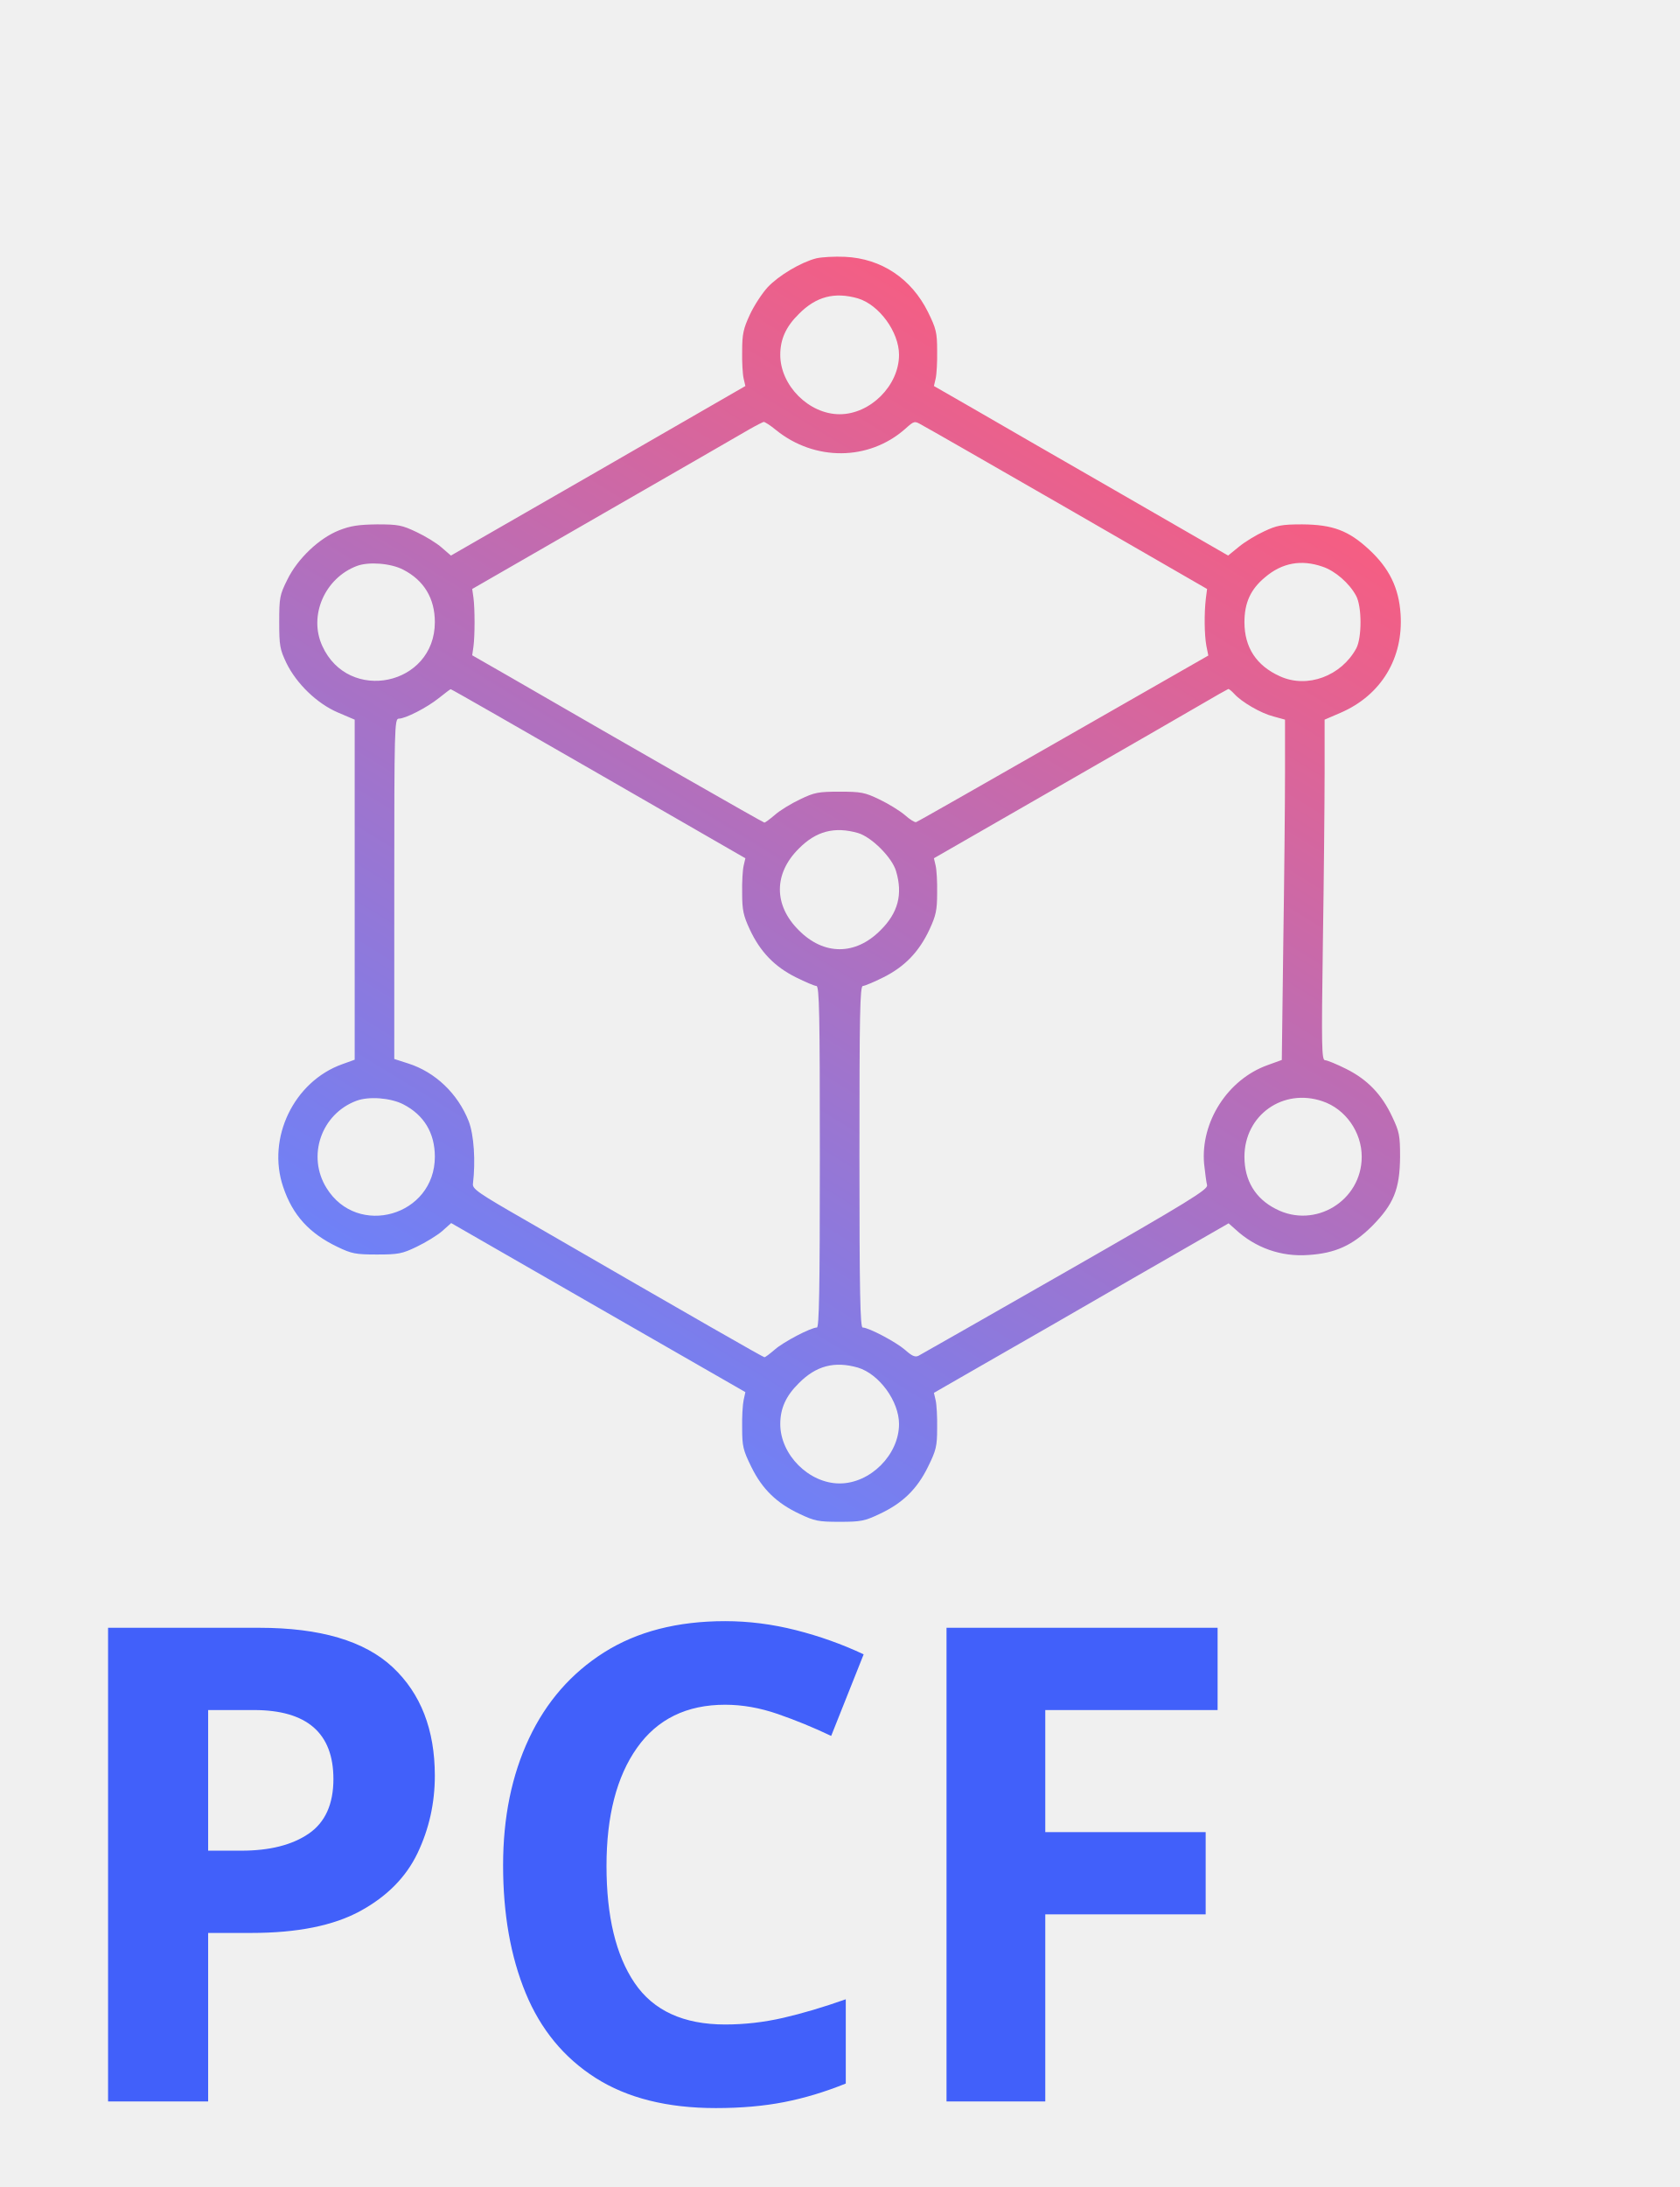
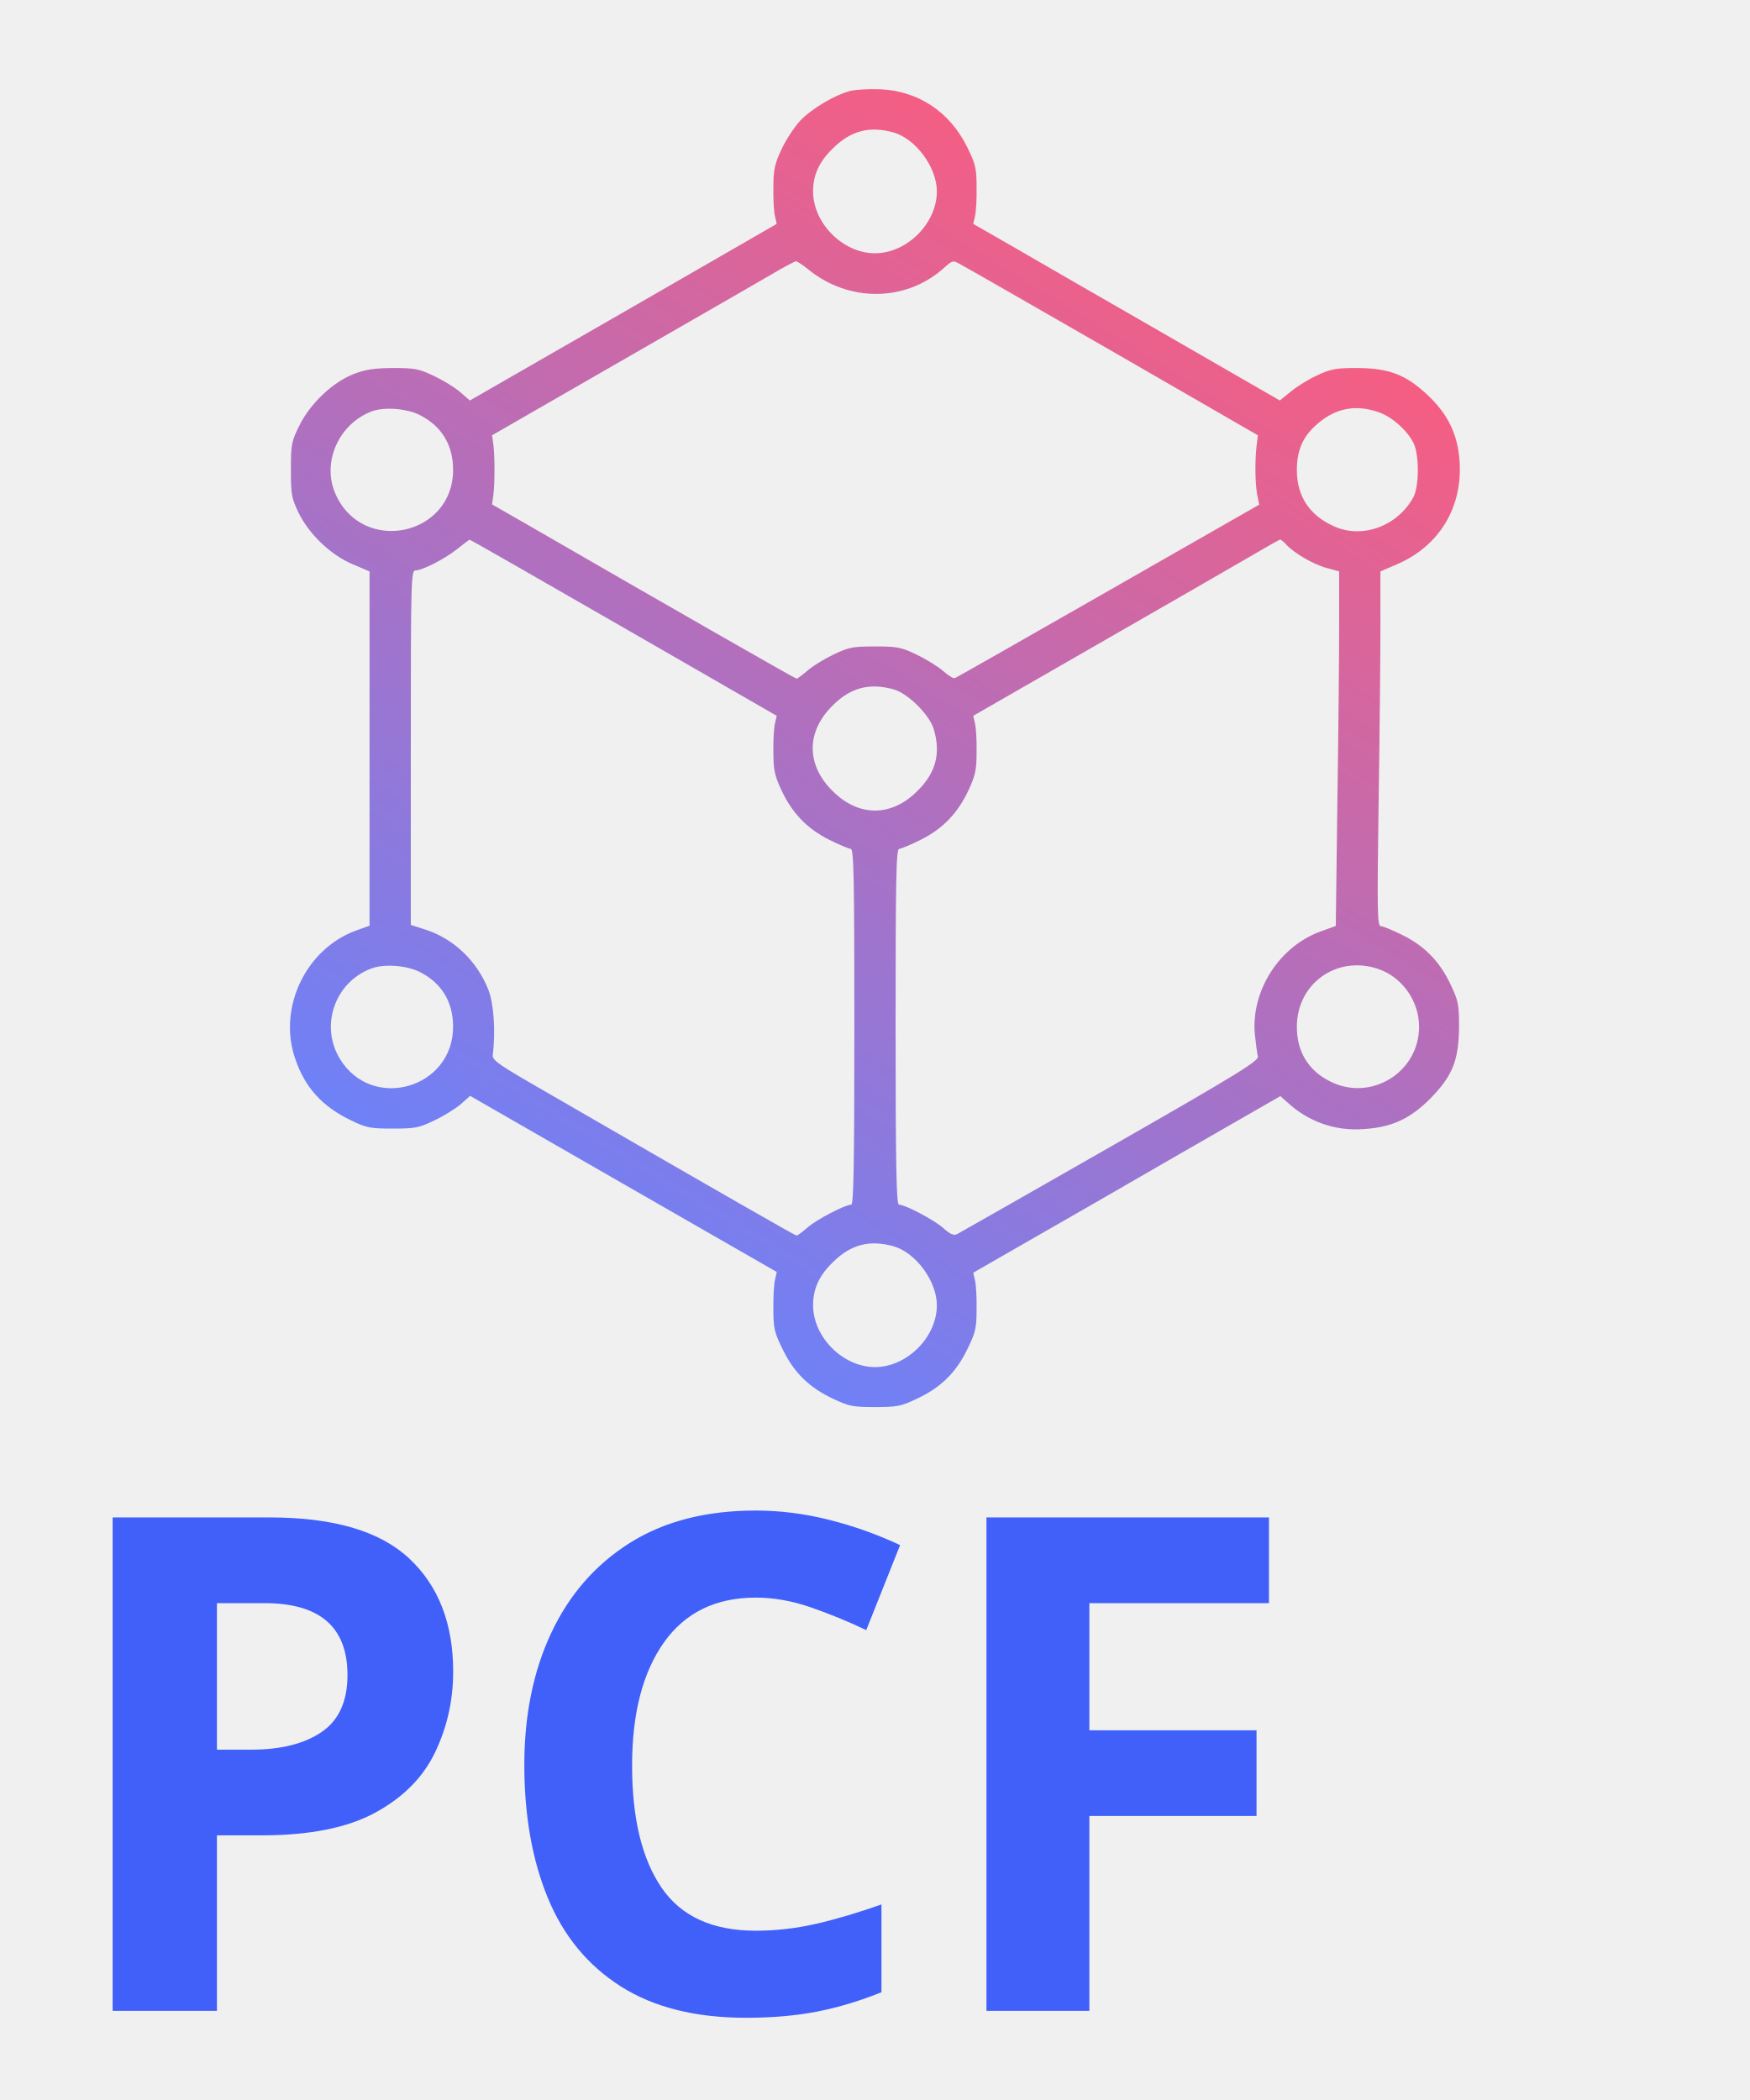
- <svg xmlns="http://www.w3.org/2000/svg" xmlns:xlink="http://www.w3.org/1999/xlink" version="1.1" id="Layer_1" x="0px" y="0px" viewBox="0 0 1963.197 2556.23" xml:space="preserve" width="1963.197" height="2556.231">
+ <svg xmlns="http://www.w3.org/2000/svg" xmlns:xlink="http://www.w3.org/1999/xlink" version="1.1" id="Layer_1" x="0px" y="0px" viewBox="-100 -100 1962.979 2356.23" xml:space="preserve" width="1962.979" height="2356.23">
  <defs id="defs65">
    <linearGradient id="linearGradient4574">
      <stop style="stop-color:#6a82fb;stop-opacity:1" offset="0" id="stop4570" />
      <stop style="stop-color:#fc5c7d;stop-opacity:1" offset="1" id="stop4572" />
    </linearGradient>
    <linearGradient gradientUnits="userSpaceOnUse" y2="407.078" x2="259.853" y1="98.344" x1="259.853" id="New_Gradient_Swatch_2">
      <stop id="stop4578" stop-color="#fc5c7d" offset="0" />
      <stop id="stop4580" stop-color="#f35e85" offset="0.129" />
      <stop id="stop4582" stop-color="#d9659b" offset="0.343" />
      <stop id="stop4584" stop-color="#b070bf" offset="0.616" />
      <stop id="stop4586" stop-color="#777ff0" offset="0.934" />
      <stop id="stop4588" stop-color="#6a82fb" offset="1" />
    </linearGradient>
    <linearGradient xlink:href="#New_Gradient_Swatch_2" y2="407.078" x2="312" y1="98.344" x1="312" id="New_Gradient_Swatch_2-2" />
    <linearGradient xlink:href="#linearGradient4574" id="linearGradient1093" x1="-11872.09" y1="3214.295" x2="-10491.971" y2="3197.102" gradientUnits="userSpaceOnUse" gradientTransform="matrix(0.6608359,0,0,0.6608359,-3500.485,90.40056)" />
-     <linearGradient xlink:href="#linearGradient4574" id="linearGradient994" x1="-11576.41" y1="1117.134" x2="-10487.861" y2="-659.472" gradientUnits="userSpaceOnUse" gradientTransform="matrix(0.6853487,0,0,0.6853487,-3766.74,-260.4965)" />
+     <linearGradient xlink:href="#linearGradient4574" id="linearGradient994" x1="-11576.41" y1="1117.134" x2="-10487.861" y2="-659.472" gradientUnits="userSpaceOnUse" gradientTransform="matrix(0.6853487,0,0,0.6853487,-3766.85,-260.4965)" />
  </defs>
-   <g id="layer2" style="display:inline" transform="translate(12307.685,1127.89)" />
-   <g id="layer1" style="display:none" transform="translate(12307.685,1127.89)">
+   <g id="layer2" style="display:inline" transform="translate(12207.685,827.8896)" />
+   <g id="layer1" style="display:none" transform="translate(12207.685,827.8896)">
    <g id="g4186">
      <circle style="opacity:1;fill:#ff914e;fill-opacity:1;stroke:none;stroke-width:300;stroke-linecap:butt;stroke-linejoin:miter;stroke-miterlimit:4;stroke-dasharray:none;stroke-dashoffset:198.649;stroke-opacity:1" id="circle4188" cx="1497.513" cy="1252.449" r="1100.279" />
      <circle r="480.706" cy="1252.449" cx="1497.513" id="circle4190" style="opacity:1;fill:#ffffff;fill-opacity:1;stroke:none;stroke-width:300;stroke-linecap:butt;stroke-linejoin:miter;stroke-miterlimit:4;stroke-dasharray:none;stroke-dashoffset:198.649;stroke-opacity:1" />
      <rect style="opacity:1;fill:#ffffff;fill-opacity:1" id="rect4192" width="2323.641" height="210.022" x="331.687" y="1147.26" />
      <rect y="1392.726" x="-2417.845" height="210.001" width="2336.296" id="rect4194" style="opacity:1;fill:#ffffff;fill-opacity:1" transform="rotate(-90)" />
      <circle style="opacity:1;fill:#ff914e;fill-opacity:1;stroke:none;stroke-width:300;stroke-linecap:butt;stroke-linejoin:miter;stroke-miterlimit:4;stroke-dasharray:none;stroke-dashoffset:198.649;stroke-opacity:1" id="circle4196" cx="1497.513" cy="1252.449" r="266.827" />
    </g>
  </g>
-   <g id="layer3" style="display:inline" transform="translate(12307.685,1127.89)">
+   <g id="layer3" style="display:inline" transform="translate(12207.685,827.8896)">
    <text xml:space="preserve" style="font-style:normal;font-weight:normal;font-size:8.06px;line-height:0%;font-family:sans-serif;letter-spacing:0px;word-spacing:0px;fill:#4160fa;fill-opacity:1;stroke:none;stroke-width:0.672px;stroke-linecap:butt;stroke-linejoin:miter;stroke-opacity:1" x="-12254.632" y="1327.956" id="text4236" transform="scale(0.9997103,1.00029)">
      <tspan id="tspan4238" x="-12254.632" y="1327.956" style="font-style:normal;font-variant:normal;font-weight:bold;font-stretch:normal;font-size:775.16px;line-height:1.25;font-family:Orbitron;-inkscape-font-specification:'Orbitron Bold';fill:#4160fa;fill-opacity:1;stroke-width:0.672px">PCF</tspan>
    </text>
    <g id="g890" transform="matrix(9.287207,0,0,9.287207,-8664.803,-1195.548)">
</g>
    <g id="g892" transform="matrix(9.287207,0,0,9.287207,-8664.803,-1195.548)">
</g>
    <g id="g894" transform="matrix(9.287207,0,0,9.287207,-8664.803,-1195.548)">
</g>
    <g id="g896" transform="matrix(9.287207,0,0,9.287207,-8664.803,-1195.548)">
</g>
    <g id="g898" transform="matrix(9.287207,0,0,9.287207,-8664.803,-1195.548)">
</g>
    <g id="g900" transform="matrix(9.287207,0,0,9.287207,-8664.803,-1195.548)">
</g>
    <g id="g902" transform="matrix(9.287207,0,0,9.287207,-8664.803,-1195.548)">
</g>
    <g id="g904" transform="matrix(9.287207,0,0,9.287207,-8664.803,-1195.548)">
</g>
    <g id="g906" transform="matrix(9.287207,0,0,9.287207,-8664.803,-1195.548)">
</g>
    <g id="g908" transform="matrix(9.287207,0,0,9.287207,-8664.803,-1195.548)">
</g>
    <g id="g910" transform="matrix(9.287207,0,0,9.287207,-8664.803,-1195.548)">
</g>
    <g id="g912" transform="matrix(9.287207,0,0,9.287207,-8664.803,-1195.548)">
</g>
    <g id="g914" transform="matrix(9.287207,0,0,9.287207,-8664.803,-1195.548)">
</g>
    <g id="g916" transform="matrix(9.287207,0,0,9.287207,-8664.803,-1195.548)">
</g>
    <g id="g918" transform="matrix(9.287207,0,0,9.287207,-8664.803,-1195.548)">
</g>
-     <path style="fill:url(#linearGradient994);fill-opacity:1;stroke:none;stroke-width:0.289" d="m -11353.189,-825.973 c -18.225,4.629 -44.262,20.25 -56.99,33.847 -6.364,6.943 -15.911,21.407 -20.829,32.111 -7.521,16.2 -8.968,22.564 -8.968,42.525 -0.289,12.729 0.579,27.193 1.736,32.111 l 2.025,8.679 -172.126,99.226 -172.127,98.937 -10.703,-9.257 c -5.787,-5.207 -19.093,-13.307 -29.508,-18.225 -17.068,-8.1 -21.407,-8.968 -46.286,-8.968 -21.696,0.289 -30.954,1.736 -44.261,6.943 -23.433,9.257 -48.601,33.268 -60.461,57.568 -8.968,17.936 -9.546,21.118 -9.546,49.758 0,27.772 0.867,31.822 8.389,47.733 11.861,24.3 35.871,47.443 60.171,57.858 l 19.672,8.389 V -87.999 110.742 l -14.464,5.207 c -56.701,20.25 -88.523,86.497 -69.14,143.487 10.993,32.979 30.664,54.386 63.354,70.008 16.779,8.1 21.408,8.968 46.286,8.968 24.879,0 29.507,-0.868 46.286,-8.968 10.415,-4.918 24.011,-13.307 29.797,-18.225 l 10.703,-9.547 172.127,98.937 171.837,98.647 -2.025,9.257 c -1.157,5.207 -2.025,19.961 -1.736,32.979 0,21.118 1.158,25.747 10.704,45.129 12.729,26.036 29.797,42.525 56.411,54.965 17.647,8.389 21.986,9.257 46.865,9.257 24.879,0 29.218,-0.868 46.865,-9.257 26.614,-12.439 43.682,-28.929 56.411,-54.965 9.546,-19.382 10.703,-24.011 10.703,-45.129 0.29,-13.018 -0.578,-27.772 -1.736,-32.69 l -2.025,-8.679 59.883,-34.425 c 32.979,-18.804 110.508,-63.354 172.416,-99.226 l 112.244,-64.511 7.811,6.943 c 23.432,21.697 53.518,32.4 85.339,30.086 31.823,-2.025 51.783,-11.282 74.348,-33.557 25.457,-25.747 32.688,-43.104 32.978,-81.29 0,-24.879 -0.868,-29.218 -9.257,-46.865 -12.15,-26.036 -28.929,-43.393 -53.807,-55.833 -10.993,-5.496 -22.276,-10.125 -24.59,-10.125 -4.05,0 -4.339,-15.043 -2.604,-136.833 1.158,-74.926 2.026,-164.605 2.026,-198.741 v -62.486 l 18.803,-8.1 c 47.443,-20.539 73.479,-63.933 70.008,-115.426 -2.026,-30.665 -13.308,-53.518 -36.739,-75.215 -24.012,-22.275 -42.526,-29.218 -78.108,-29.507 -24.011,0 -29.797,1.157 -44.551,8.1 -9.546,4.339 -22.853,12.439 -29.796,18.225 l -12.44,10.125 -124.972,-72.033 c -68.851,-39.632 -146.38,-84.183 -172.127,-99.226 l -46.865,-26.904 2.025,-8.679 c 1.158,-4.918 2.026,-19.672 1.736,-32.69 0,-21.118 -1.157,-25.747 -10.703,-45.129 -19.383,-39.054 -54.386,-62.486 -96.912,-64.511 -12.15,-0.579 -27.193,0.289 -33.557,1.736 z m 48.6,46.865 c 24.879,7.521 48.022,39.343 48.022,65.958 0,35.872 -33.557,69.429 -69.429,69.429 -35.872,0 -69.429,-33.557 -69.429,-69.429 0,-18.225 6.654,-32.979 21.696,-47.733 20.25,-20.539 41.947,-26.036 69.14,-18.225 z m -95.755,153.901 c 45.13,36.45 108.194,36.161 150.72,-1.157 10.993,-9.836 10.993,-9.836 19.961,-4.629 5.207,2.604 82.158,46.865 171.258,98.069 l 162.002,93.44 -1.447,11.282 c -2.024,17.357 -1.735,41.947 0.578,54.965 l 2.315,11.572 -169.522,96.912 c -93.152,53.229 -170.68,97.49 -172.127,97.779 -1.446,0.579 -7.522,-3.182 -13.308,-8.389 -5.785,-4.918 -19.382,-13.307 -29.796,-18.225 -16.779,-8.1 -21.407,-8.968 -46.286,-8.968 -24.879,0 -29.508,0.868 -46.287,8.968 -10.413,4.918 -23.721,13.018 -29.507,18.225 -5.785,4.918 -11.282,8.968 -12.149,8.968 -1.447,0 -152.745,-86.497 -298.257,-170.68 l -43.393,-24.879 1.447,-10.125 c 1.735,-12.729 1.735,-44.55 0,-57.279 l -1.447,-10.125 154.769,-89.101 c 85.051,-48.89 161.423,-92.861 169.233,-97.49 8.101,-4.629 15.622,-8.389 16.779,-8.679 1.447,0 7.811,4.05 14.464,9.546 z m -435.957,163.159 c 24.301,12.439 37.03,33.557 37.03,61.329 0,74.058 -100.962,95.465 -131.626,27.772 -16.201,-35.293 2.892,-79.265 40.5,-93.44 13.885,-5.207 39.632,-3.182 54.096,4.339 z m 1074.995,-3.471 c 14.754,4.918 31.243,19.382 39.054,33.847 6.943,12.439 6.943,49.179 0.289,61.618 -17.646,32.4 -57.278,47.154 -89.101,32.69 -27.771,-12.439 -41.657,-33.847 -41.657,-63.354 0,-22.564 7.232,-38.475 24.011,-52.361 19.961,-17.068 42.525,-21.118 67.404,-12.439 z m -846.746,241.845 171.837,98.937 -2.025,8.679 c -1.157,4.918 -2.025,19.382 -1.736,32.111 0,19.961 1.447,26.325 8.968,42.525 12.15,26.036 28.929,43.393 53.808,55.833 10.993,5.496 21.986,10.125 24.011,10.125 3.471,0 4.05,32.979 4.05,199.609 0,157.662 -0.868,199.609 -3.471,199.609 -6.944,0 -39.054,16.779 -49.18,25.747 -5.785,4.918 -10.993,8.968 -12.149,8.968 -1.447,0 -75.505,-42.236 -278.007,-159.398 -56.989,-32.69 -63.643,-37.318 -62.775,-43.393 3.182,-26.614 1.157,-56.99 -4.918,-72.901 -12.729,-32.4 -39.054,-57.568 -70.876,-67.693 l -16.2,-5.207 V -89.156 c 0,-187.459 0.29,-198.741 5.208,-198.741 7.81,0 32.689,-12.729 46.864,-24.011 7.232,-5.786 13.307,-10.414 13.886,-10.414 0.578,-0.289 78.107,44.261 172.705,98.647 z m 743.47,-93.151 c 8.679,9.547 30.954,22.564 45.708,26.325 l 13.596,3.761 v 62.486 c 0,34.136 -0.867,123.526 -2.024,198.741 l -1.736,136.544 -16.779,6.075 c -46.576,16.779 -78.397,66.536 -74.057,115.426 1.156,10.414 2.602,21.697 3.471,24.879 1.157,4.918 -19.961,18.225 -165.184,101.251 -91.704,52.361 -169.233,96.622 -172.126,98.069 -4.05,2.025 -7.811,0.289 -15.911,-6.943 -10.703,-9.257 -42.526,-26.036 -49.468,-26.036 -2.893,0 -3.761,-41.947 -3.761,-199.609 0,-166.63 0.579,-199.609 4.05,-199.609 2.025,0 13.018,-4.629 24.011,-10.125 24.878,-12.439 41.657,-29.797 53.808,-55.833 7.521,-16.2 8.967,-22.564 8.967,-42.525 0.29,-12.729 -0.578,-27.193 -1.736,-32.111 l -2.025,-8.679 139.437,-80.133 c 76.662,-43.972 153.901,-88.522 171.259,-98.647 17.647,-10.414 32.689,-18.804 33.558,-19.093 0.867,0 4.049,2.604 6.942,5.786 z m -440.007,162.58 c 15.911,4.629 39.922,28.64 44.551,44.55 8.1,27.193 2.313,48.89 -18.226,69.14 -29.218,29.507 -66.247,29.507 -95.465,0 -29.507,-29.218 -29.507,-66.247 0,-95.465 20.25,-20.539 41.947,-26.036 69.14,-18.225 z m -531.712,317.06 c 24.301,12.439 37.03,33.557 37.03,61.329 0,69.14 -90.548,95.176 -126.709,36.45 -23.143,-37.318 -6.075,-86.497 35.004,-101.829 14.464,-5.496 39.922,-3.471 54.675,4.05 z m 1074.995,-3.471 c 26.615,8.968 45.707,35.872 45.707,64.801 0,51.493 -54.675,84.761 -100.382,61.04 -24.011,-12.15 -36.74,-33.268 -36.74,-61.04 0,-48.6 45.129,-80.711 91.415,-64.801 z m -543.283,311.274 c 24.879,7.521 48.022,39.343 48.022,65.958 0,35.872 -33.557,69.429 -69.429,69.429 -35.872,0 -69.429,-33.557 -69.429,-69.429 0,-18.225 6.654,-32.979 21.696,-47.733 20.25,-20.539 41.947,-26.036 69.14,-18.225 z" id="path975" />
+     <path style="fill:url(#linearGradient994);fill-opacity:1;stroke:none;stroke-width:0.289" d="m -11353.298,-825.973 c -18.225,4.629 -44.262,20.25 -56.99,33.847 -6.364,6.943 -15.911,21.407 -20.829,32.111 -7.521,16.2 -8.968,22.564 -8.968,42.525 -0.289,12.729 0.579,27.193 1.736,32.111 l 2.025,8.679 -172.126,99.226 -172.127,98.937 -10.703,-9.257 c -5.787,-5.207 -19.093,-13.307 -29.508,-18.225 -17.068,-8.1 -21.407,-8.968 -46.286,-8.968 -21.696,0.289 -30.954,1.736 -44.261,6.943 -23.433,9.257 -48.601,33.268 -60.461,57.568 -8.968,17.936 -9.546,21.118 -9.546,49.758 0,27.772 0.867,31.822 8.389,47.733 11.861,24.3 35.871,47.443 60.171,57.858 l 19.672,8.389 V -87.999 110.742 l -14.464,5.207 c -56.701,20.25 -88.523,86.497 -69.14,143.487 10.993,32.979 30.664,54.386 63.354,70.008 16.779,8.1 21.408,8.968 46.286,8.968 24.879,0 29.507,-0.868 46.286,-8.968 10.415,-4.918 24.011,-13.307 29.797,-18.225 l 10.703,-9.547 172.127,98.937 171.837,98.647 -2.025,9.257 c -1.157,5.207 -2.025,19.961 -1.736,32.979 0,21.118 1.158,25.747 10.704,45.129 12.729,26.036 29.797,42.525 56.411,54.965 17.647,8.389 21.986,9.257 46.865,9.257 24.879,0 29.218,-0.868 46.865,-9.257 26.614,-12.439 43.682,-28.929 56.411,-54.965 9.546,-19.382 10.703,-24.011 10.703,-45.129 0.29,-13.018 -0.578,-27.772 -1.736,-32.69 l -2.025,-8.679 59.883,-34.425 c 32.979,-18.804 110.508,-63.354 172.416,-99.226 l 112.244,-64.511 7.811,6.943 c 23.432,21.697 53.518,32.4 85.339,30.086 31.823,-2.025 51.783,-11.282 74.348,-33.557 25.457,-25.747 32.688,-43.104 32.978,-81.29 0,-24.879 -0.868,-29.218 -9.257,-46.865 -12.15,-26.036 -28.929,-43.393 -53.807,-55.833 -10.993,-5.496 -22.276,-10.125 -24.59,-10.125 -4.05,0 -4.339,-15.043 -2.604,-136.833 1.158,-74.926 2.026,-164.605 2.026,-198.741 v -62.486 l 18.803,-8.1 c 47.443,-20.539 73.479,-63.933 70.008,-115.426 -2.026,-30.665 -13.308,-53.518 -36.739,-75.215 -24.012,-22.275 -42.526,-29.218 -78.108,-29.507 -24.011,0 -29.797,1.157 -44.551,8.1 -9.546,4.339 -22.853,12.439 -29.796,18.225 l -12.44,10.125 -124.972,-72.033 c -68.851,-39.632 -146.38,-84.183 -172.127,-99.226 l -46.865,-26.904 2.025,-8.679 c 1.158,-4.918 2.026,-19.672 1.736,-32.69 0,-21.118 -1.157,-25.747 -10.703,-45.129 -19.383,-39.054 -54.386,-62.486 -96.912,-64.511 -12.15,-0.579 -27.193,0.289 -33.557,1.736 z m 48.6,46.865 c 24.879,7.521 48.022,39.343 48.022,65.958 0,35.872 -33.557,69.429 -69.429,69.429 -35.872,0 -69.429,-33.557 -69.429,-69.429 0,-18.225 6.654,-32.979 21.696,-47.733 20.25,-20.539 41.947,-26.036 69.14,-18.225 z m -95.755,153.901 c 45.13,36.45 108.194,36.161 150.72,-1.157 10.993,-9.836 10.993,-9.836 19.961,-4.629 5.207,2.604 82.158,46.865 171.258,98.069 l 162.002,93.44 -1.447,11.282 c -2.024,17.357 -1.735,41.947 0.578,54.965 l 2.315,11.572 -169.522,96.912 c -93.152,53.229 -170.68,97.49 -172.127,97.779 -1.446,0.579 -7.522,-3.182 -13.308,-8.389 -5.785,-4.918 -19.382,-13.307 -29.796,-18.225 -16.779,-8.1 -21.407,-8.968 -46.286,-8.968 -24.879,0 -29.508,0.868 -46.287,8.968 -10.413,4.918 -23.721,13.018 -29.507,18.225 -5.785,4.918 -11.282,8.968 -12.149,8.968 -1.447,0 -152.745,-86.497 -298.257,-170.68 l -43.393,-24.879 1.447,-10.125 c 1.735,-12.729 1.735,-44.55 0,-57.279 l -1.447,-10.125 154.769,-89.101 c 85.051,-48.89 161.423,-92.861 169.233,-97.49 8.101,-4.629 15.622,-8.389 16.779,-8.679 1.447,0 7.811,4.05 14.464,9.546 z m -435.957,163.159 c 24.301,12.439 37.03,33.557 37.03,61.329 0,74.058 -100.962,95.465 -131.626,27.772 -16.201,-35.293 2.892,-79.265 40.5,-93.44 13.885,-5.207 39.632,-3.182 54.096,4.339 z m 1074.995,-3.471 c 14.754,4.918 31.243,19.382 39.054,33.847 6.943,12.439 6.943,49.179 0.289,61.618 -17.646,32.4 -57.278,47.154 -89.101,32.69 -27.771,-12.439 -41.657,-33.847 -41.657,-63.354 0,-22.564 7.232,-38.475 24.011,-52.361 19.961,-17.068 42.525,-21.118 67.404,-12.439 z m -846.746,241.845 171.837,98.937 -2.025,8.679 c -1.157,4.918 -2.025,19.382 -1.736,32.111 0,19.961 1.447,26.325 8.968,42.525 12.15,26.036 28.929,43.393 53.808,55.833 10.993,5.496 21.986,10.125 24.011,10.125 3.471,0 4.05,32.979 4.05,199.609 0,157.662 -0.868,199.609 -3.471,199.609 -6.944,0 -39.054,16.779 -49.18,25.747 -5.785,4.918 -10.993,8.968 -12.149,8.968 -1.447,0 -75.505,-42.236 -278.007,-159.398 -56.989,-32.69 -63.643,-37.318 -62.775,-43.393 3.182,-26.614 1.157,-56.99 -4.918,-72.901 -12.729,-32.4 -39.054,-57.568 -70.876,-67.693 l -16.2,-5.207 V -89.156 c 0,-187.459 0.29,-198.741 5.208,-198.741 7.81,0 32.689,-12.729 46.864,-24.011 7.232,-5.786 13.307,-10.414 13.886,-10.414 0.578,-0.289 78.107,44.261 172.705,98.647 z m 743.47,-93.151 c 8.679,9.547 30.954,22.564 45.708,26.325 l 13.596,3.761 v 62.486 c 0,34.136 -0.867,123.526 -2.024,198.741 l -1.736,136.544 -16.779,6.075 c -46.576,16.779 -78.397,66.536 -74.057,115.426 1.156,10.414 2.602,21.697 3.471,24.879 1.157,4.918 -19.961,18.225 -165.184,101.251 -91.704,52.361 -169.233,96.622 -172.126,98.069 -4.05,2.025 -7.811,0.289 -15.911,-6.943 -10.703,-9.257 -42.526,-26.036 -49.468,-26.036 -2.893,0 -3.761,-41.947 -3.761,-199.609 0,-166.63 0.579,-199.609 4.05,-199.609 2.025,0 13.018,-4.629 24.011,-10.125 24.878,-12.439 41.657,-29.797 53.808,-55.833 7.521,-16.2 8.967,-22.564 8.967,-42.525 0.29,-12.729 -0.578,-27.193 -1.736,-32.111 l -2.025,-8.679 139.437,-80.133 c 76.662,-43.972 153.901,-88.522 171.259,-98.647 17.647,-10.414 32.689,-18.804 33.558,-19.093 0.867,0 4.049,2.604 6.942,5.786 z m -440.007,162.58 c 15.911,4.629 39.922,28.64 44.551,44.55 8.1,27.193 2.313,48.89 -18.226,69.14 -29.218,29.507 -66.247,29.507 -95.465,0 -29.507,-29.218 -29.507,-66.247 0,-95.465 20.25,-20.539 41.947,-26.036 69.14,-18.225 z m -531.712,317.06 c 24.301,12.439 37.03,33.557 37.03,61.329 0,69.14 -90.548,95.176 -126.709,36.45 -23.143,-37.318 -6.075,-86.497 35.004,-101.829 14.464,-5.496 39.922,-3.471 54.675,4.05 z m 1074.995,-3.471 c 26.615,8.968 45.707,35.872 45.707,64.801 0,51.493 -54.675,84.761 -100.382,61.04 -24.011,-12.15 -36.74,-33.268 -36.74,-61.04 0,-48.6 45.129,-80.711 91.415,-64.801 z m -543.283,311.274 c 24.879,7.521 48.022,39.343 48.022,65.958 0,35.872 -33.557,69.429 -69.429,69.429 -35.872,0 -69.429,-33.557 -69.429,-69.429 0,-18.225 6.654,-32.979 21.696,-47.733 20.25,-20.539 41.947,-26.036 69.14,-18.225 z" id="path975" />
  </g>
-   <g id="g33" transform="translate(12249.412,4063.662)" />
-   <g id="g35" transform="translate(12249.412,4063.662)" />
-   <g id="g37" transform="translate(12249.412,4063.662)" />
-   <g id="g39" transform="translate(12249.412,4063.662)" />
-   <g id="g41" transform="translate(12249.412,4063.662)" />
-   <g id="g43" transform="translate(12249.412,4063.662)" />
-   <g id="g45" transform="translate(12249.412,4063.662)" />
-   <g id="g47" transform="translate(12249.412,4063.662)" />
-   <g id="g49" transform="translate(12249.412,4063.662)" />
-   <g id="g51" transform="translate(12249.412,4063.662)" />
-   <g id="g53" transform="translate(12249.412,4063.662)" />
-   <g id="g55" transform="translate(12249.412,4063.662)" />
-   <g id="g57" transform="translate(12249.412,4063.662)" />
-   <g id="g59" transform="translate(12249.412,4063.662)" />
-   <g id="g61" transform="translate(12249.412,4063.662)" />
+   <g id="g33" transform="translate(12149.412,3763.662)" />
+   <g id="g35" transform="translate(12149.412,3763.662)" />
+   <g id="g37" transform="translate(12149.412,3763.662)" />
+   <g id="g39" transform="translate(12149.412,3763.662)" />
+   <g id="g41" transform="translate(12149.412,3763.662)" />
+   <g id="g43" transform="translate(12149.412,3763.662)" />
+   <g id="g45" transform="translate(12149.412,3763.662)" />
+   <g id="g47" transform="translate(12149.412,3763.662)" />
+   <g id="g49" transform="translate(12149.412,3763.662)" />
+   <g id="g51" transform="translate(12149.412,3763.662)" />
+   <g id="g53" transform="translate(12149.412,3763.662)" />
+   <g id="g55" transform="translate(12149.412,3763.662)" />
+   <g id="g57" transform="translate(12149.412,3763.662)" />
+   <g id="g59" transform="translate(12149.412,3763.662)" />
+   <g id="g61" transform="translate(12149.412,3763.662)" />
</svg>
